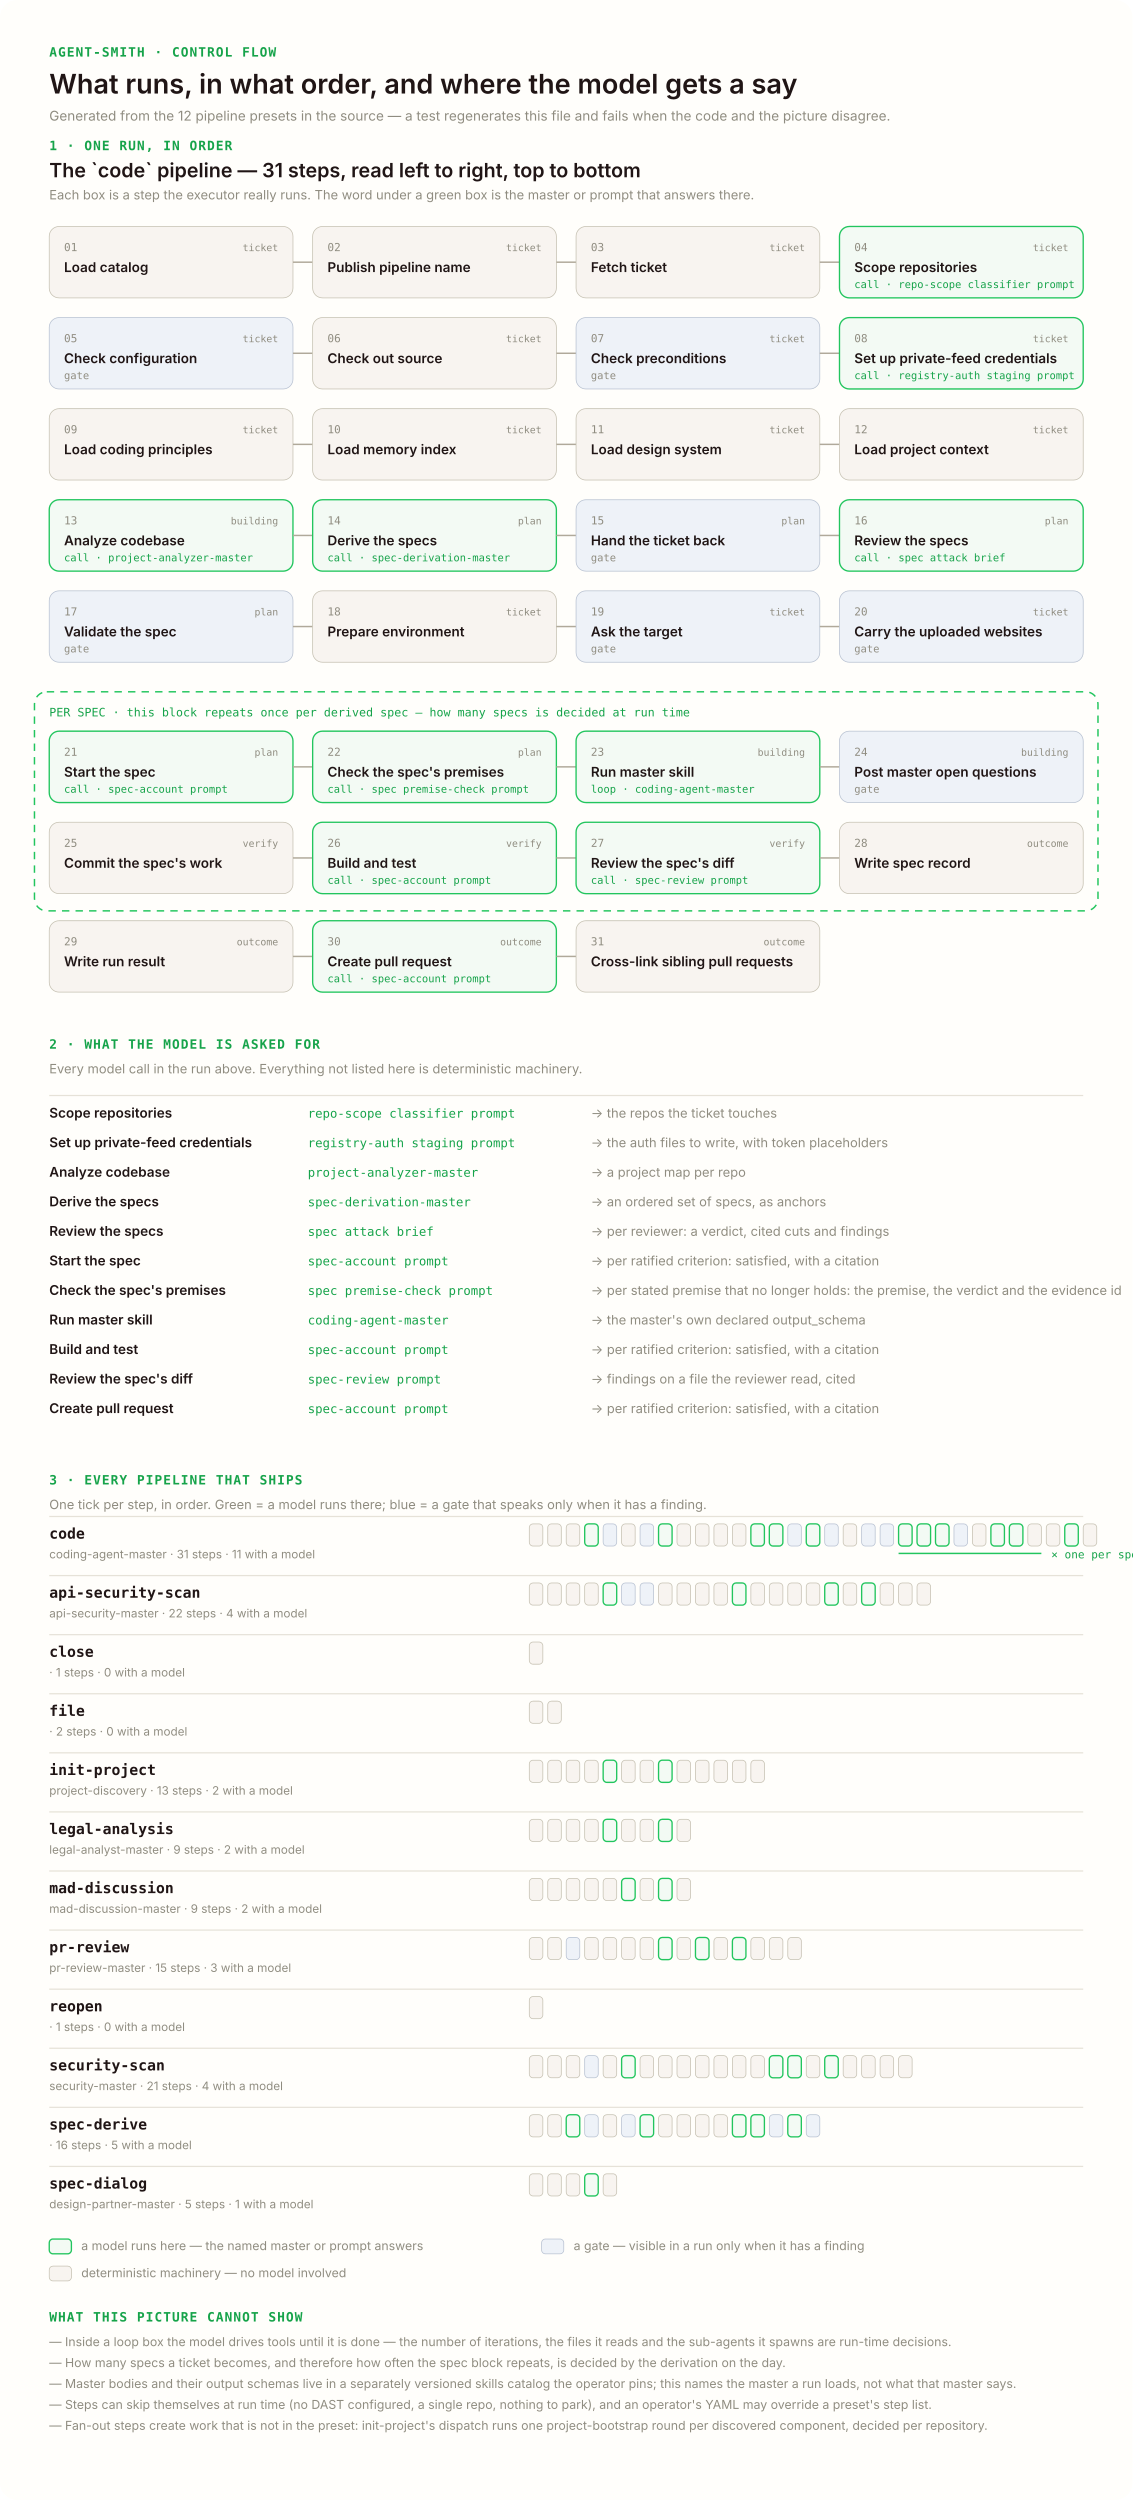
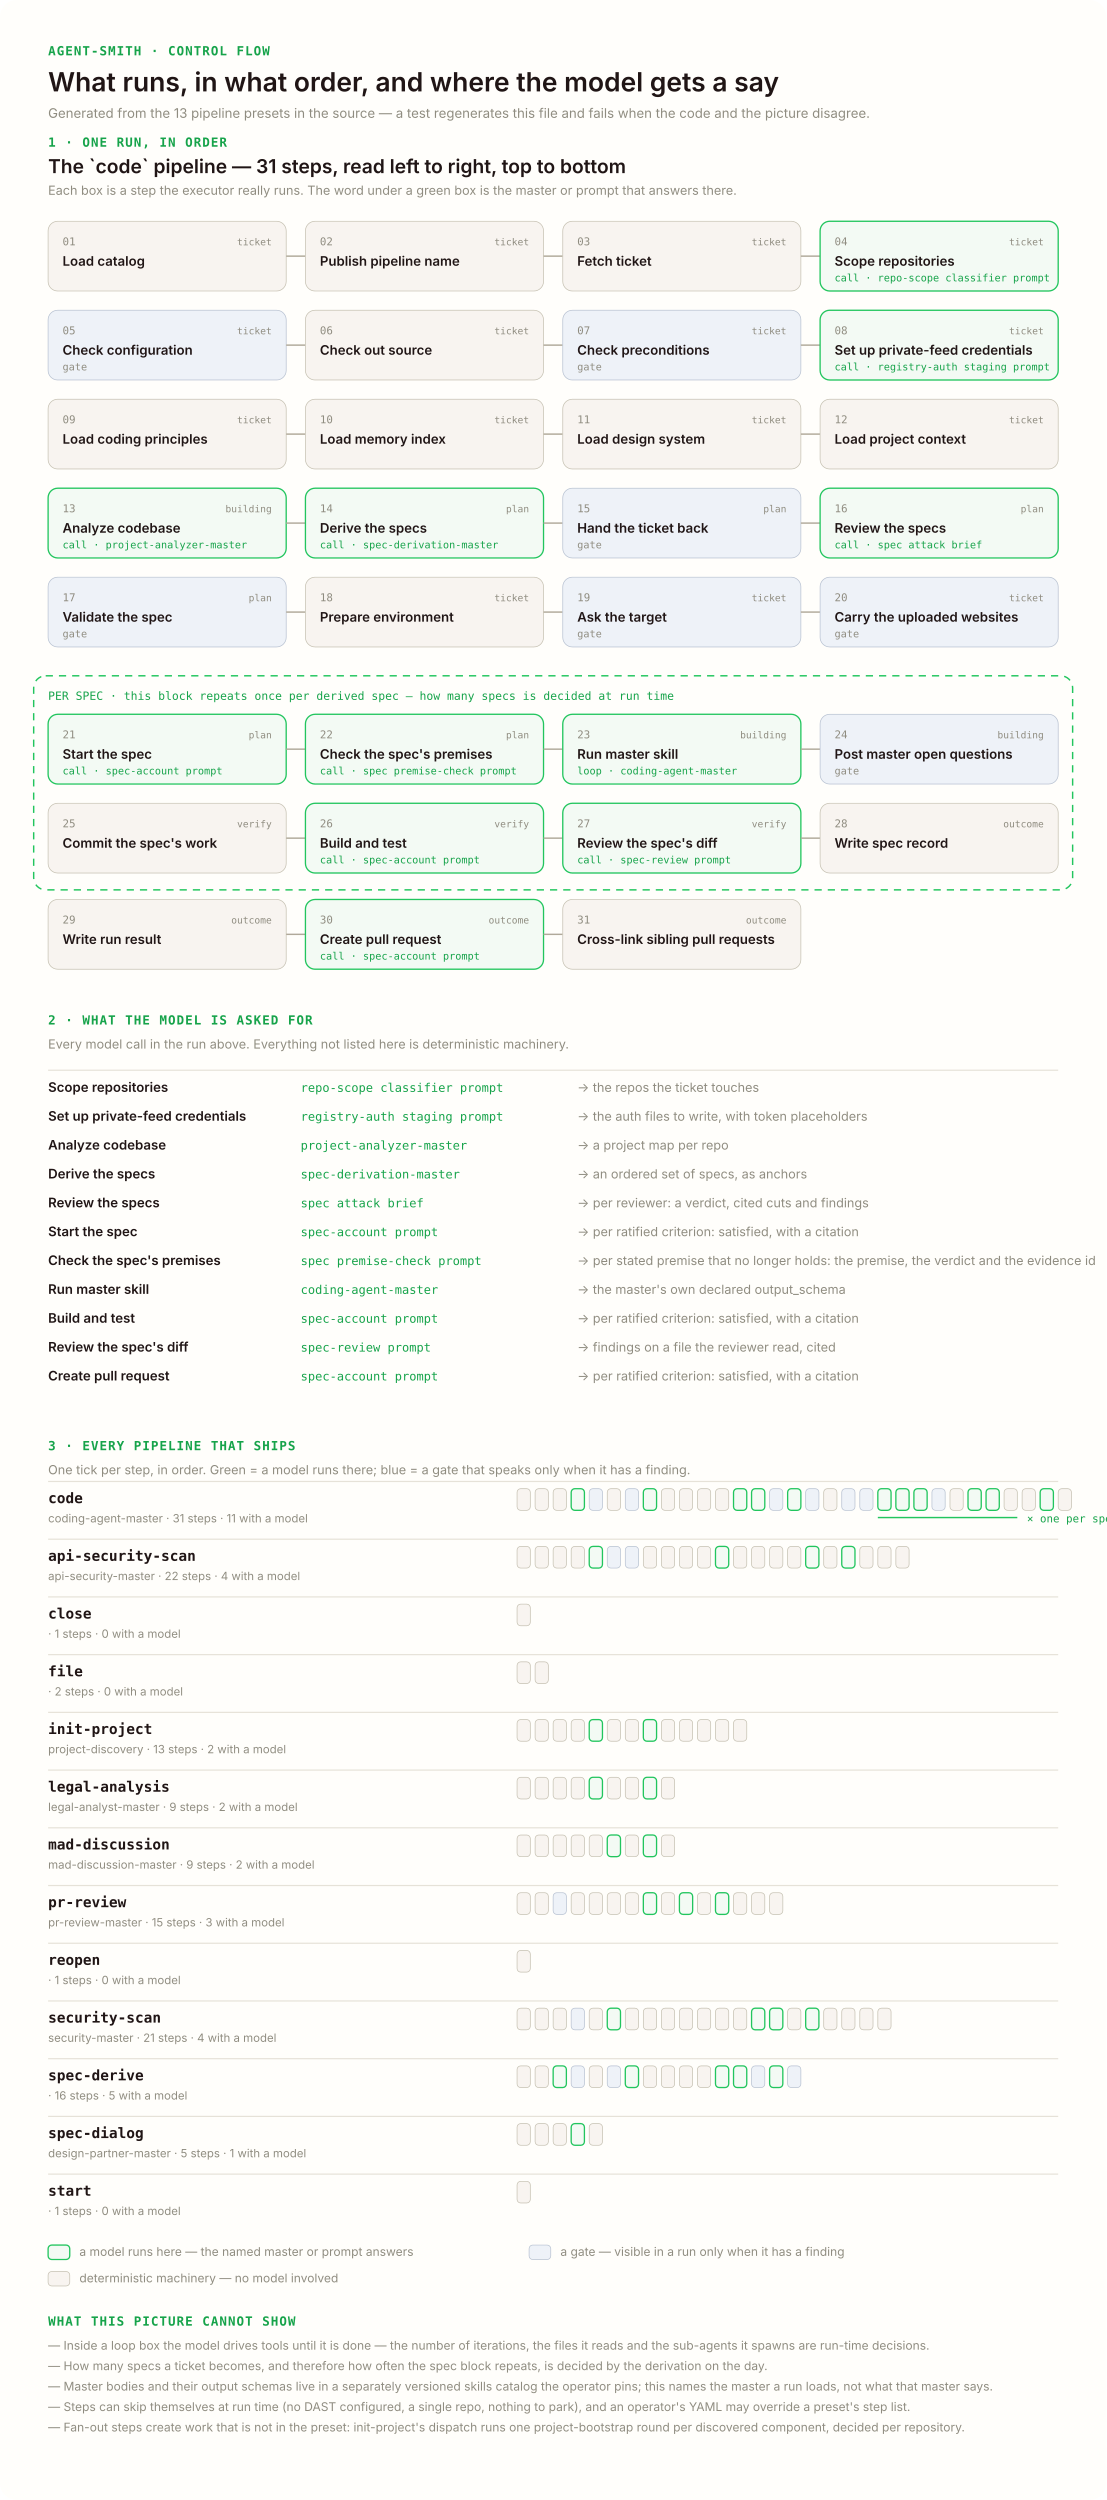
- <svg xmlns="http://www.w3.org/2000/svg" viewBox="0 0 920 2031" role="img" aria-labelledby="cf-title cf-desc">
+ <svg xmlns="http://www.w3.org/2000/svg" viewBox="0 0 920 2079" role="img" aria-labelledby="cf-title cf-desc">
  <style>
    .cf-bg        { fill: #fffefb; }
    .cf-surface   { fill: #f8f4f0; stroke: #c5c0b1; stroke-width: 0.6; }
    .cf-gate      { fill: #eef2f8; stroke: #b7c1d1; stroke-width: 0.6; }
    .cf-model     { fill: #f3faf4; stroke: #22c55e; stroke-width: 1.1; }
    .cf-block     { fill: none;    stroke: #22c55e; stroke-width: 1.2; stroke-dasharray: 6 5; }
    .cf-blockline { stroke: #22c55e; stroke-width: 1.2; }
    .cf-flow      { stroke: #b0a99a; stroke-width: 1.2; }
    .cf-rule      { stroke: #e6e2d8; stroke-width: 1; }
    .cf-text      { fill: #201515; font-family: 'Inter', system-ui, sans-serif; }
    .cf-mute      { fill: #8f8c80; font-family: 'Inter', system-ui, sans-serif; }
    .cf-mono      { fill: #201515; font-family: 'IBM Plex Mono', ui-monospace, monospace; }
    .cf-mono-mute { fill: #8f8c80; font-family: 'IBM Plex Mono', ui-monospace, monospace; }
    .cf-accent    { fill: #16a34a; font-family: 'IBM Plex Mono', ui-monospace, monospace; }
    .cf-tag       { fill: #16a34a; font-family: 'IBM Plex Mono', ui-monospace, monospace; letter-spacing: 0.8px; }
  </style>
-   <rect width="920" height="2031" rx="14" class="cf-bg" />
+   <rect width="920" height="2079" rx="14" class="cf-bg" />
  <text x="40" y="46" class="cf-tag" font-size="10.5" font-weight="600" text-anchor="start">AGENT-SMITH · CONTROL FLOW</text>
  <text x="40" y="76" class="cf-text" font-size="22" font-weight="600" text-anchor="start">What runs, in what order, and where the model gets a say</text>
-   <text x="40" y="98" class="cf-mute" font-size="11" font-weight="400" text-anchor="start">Generated from the 12 pipeline presets in the source — a test regenerates this file and fails when the code and the picture disagree.</text>
+   <text x="40" y="98" class="cf-mute" font-size="11" font-weight="400" text-anchor="start">Generated from the 13 pipeline presets in the source — a test regenerates this file and fails when the code and the picture disagree.</text>
  <text x="40" y="122" class="cf-tag" font-size="10.5" font-weight="600" text-anchor="start">1 · ONE RUN, IN ORDER</text>
  <text x="40" y="144" class="cf-text" font-size="16" font-weight="600" text-anchor="start">The `code` pipeline — 31 steps, read left to right, top to bottom</text>
  <text x="40" y="162" class="cf-mute" font-size="10.5" font-weight="400" text-anchor="start">Each box is a step the executor really runs. The word under a green box is the master or prompt that answers there.</text>
  <rect x="40" y="184" width="198" height="58" rx="8" class="cf-surface" />
  <text x="52" y="204" class="cf-mono-mute" font-size="9" font-weight="400" text-anchor="start">01</text>
  <text x="226" y="204" class="cf-mono-mute" font-size="8" font-weight="400" text-anchor="end">ticket</text>
  <text x="52" y="221" class="cf-text" font-size="11" font-weight="600" text-anchor="start">Load catalog</text>
  <line x1="238" y1="213" x2="254" y2="213" class="cf-flow" />
  <rect x="254" y="184" width="198" height="58" rx="8" class="cf-surface" />
  <text x="266" y="204" class="cf-mono-mute" font-size="9" font-weight="400" text-anchor="start">02</text>
  <text x="440" y="204" class="cf-mono-mute" font-size="8" font-weight="400" text-anchor="end">ticket</text>
  <text x="266" y="221" class="cf-text" font-size="11" font-weight="600" text-anchor="start">Publish pipeline name</text>
  <line x1="452" y1="213" x2="468" y2="213" class="cf-flow" />
  <rect x="468" y="184" width="198" height="58" rx="8" class="cf-surface" />
  <text x="480" y="204" class="cf-mono-mute" font-size="9" font-weight="400" text-anchor="start">03</text>
  <text x="654" y="204" class="cf-mono-mute" font-size="8" font-weight="400" text-anchor="end">ticket</text>
  <text x="480" y="221" class="cf-text" font-size="11" font-weight="600" text-anchor="start">Fetch ticket</text>
  <line x1="666" y1="213" x2="682" y2="213" class="cf-flow" />
  <rect x="682" y="184" width="198" height="58" rx="8" class="cf-model" />
  <text x="694" y="204" class="cf-mono-mute" font-size="9" font-weight="400" text-anchor="start">04</text>
  <text x="868" y="204" class="cf-mono-mute" font-size="8" font-weight="400" text-anchor="end">ticket</text>
  <text x="694" y="221" class="cf-text" font-size="11" font-weight="600" text-anchor="start">Scope repositories</text>
  <text x="694" y="234" class="cf-accent" font-size="8.5" font-weight="400" text-anchor="start">call · repo-scope classifier prompt</text>
  <rect x="40" y="258" width="198" height="58" rx="8" class="cf-gate" />
  <text x="52" y="278" class="cf-mono-mute" font-size="9" font-weight="400" text-anchor="start">05</text>
  <text x="226" y="278" class="cf-mono-mute" font-size="8" font-weight="400" text-anchor="end">ticket</text>
  <text x="52" y="295" class="cf-text" font-size="11" font-weight="600" text-anchor="start">Check configuration</text>
  <text x="52" y="308" class="cf-mono-mute" font-size="8.5" font-weight="400" text-anchor="start">gate</text>
  <line x1="238" y1="287" x2="254" y2="287" class="cf-flow" />
  <rect x="254" y="258" width="198" height="58" rx="8" class="cf-surface" />
  <text x="266" y="278" class="cf-mono-mute" font-size="9" font-weight="400" text-anchor="start">06</text>
  <text x="440" y="278" class="cf-mono-mute" font-size="8" font-weight="400" text-anchor="end">ticket</text>
  <text x="266" y="295" class="cf-text" font-size="11" font-weight="600" text-anchor="start">Check out source</text>
  <line x1="452" y1="287" x2="468" y2="287" class="cf-flow" />
  <rect x="468" y="258" width="198" height="58" rx="8" class="cf-gate" />
  <text x="480" y="278" class="cf-mono-mute" font-size="9" font-weight="400" text-anchor="start">07</text>
  <text x="654" y="278" class="cf-mono-mute" font-size="8" font-weight="400" text-anchor="end">ticket</text>
  <text x="480" y="295" class="cf-text" font-size="11" font-weight="600" text-anchor="start">Check preconditions</text>
  <text x="480" y="308" class="cf-mono-mute" font-size="8.5" font-weight="400" text-anchor="start">gate</text>
  <line x1="666" y1="287" x2="682" y2="287" class="cf-flow" />
  <rect x="682" y="258" width="198" height="58" rx="8" class="cf-model" />
  <text x="694" y="278" class="cf-mono-mute" font-size="9" font-weight="400" text-anchor="start">08</text>
  <text x="868" y="278" class="cf-mono-mute" font-size="8" font-weight="400" text-anchor="end">ticket</text>
  <text x="694" y="295" class="cf-text" font-size="11" font-weight="600" text-anchor="start">Set up private-feed credentials</text>
  <text x="694" y="308" class="cf-accent" font-size="8.5" font-weight="400" text-anchor="start">call · registry-auth staging prompt</text>
  <rect x="40" y="332" width="198" height="58" rx="8" class="cf-surface" />
  <text x="52" y="352" class="cf-mono-mute" font-size="9" font-weight="400" text-anchor="start">09</text>
  <text x="226" y="352" class="cf-mono-mute" font-size="8" font-weight="400" text-anchor="end">ticket</text>
  <text x="52" y="369" class="cf-text" font-size="11" font-weight="600" text-anchor="start">Load coding principles</text>
  <line x1="238" y1="361" x2="254" y2="361" class="cf-flow" />
  <rect x="254" y="332" width="198" height="58" rx="8" class="cf-surface" />
  <text x="266" y="352" class="cf-mono-mute" font-size="9" font-weight="400" text-anchor="start">10</text>
  <text x="440" y="352" class="cf-mono-mute" font-size="8" font-weight="400" text-anchor="end">ticket</text>
  <text x="266" y="369" class="cf-text" font-size="11" font-weight="600" text-anchor="start">Load memory index</text>
  <line x1="452" y1="361" x2="468" y2="361" class="cf-flow" />
  <rect x="468" y="332" width="198" height="58" rx="8" class="cf-surface" />
  <text x="480" y="352" class="cf-mono-mute" font-size="9" font-weight="400" text-anchor="start">11</text>
  <text x="654" y="352" class="cf-mono-mute" font-size="8" font-weight="400" text-anchor="end">ticket</text>
  <text x="480" y="369" class="cf-text" font-size="11" font-weight="600" text-anchor="start">Load design system</text>
  <line x1="666" y1="361" x2="682" y2="361" class="cf-flow" />
  <rect x="682" y="332" width="198" height="58" rx="8" class="cf-surface" />
  <text x="694" y="352" class="cf-mono-mute" font-size="9" font-weight="400" text-anchor="start">12</text>
  <text x="868" y="352" class="cf-mono-mute" font-size="8" font-weight="400" text-anchor="end">ticket</text>
  <text x="694" y="369" class="cf-text" font-size="11" font-weight="600" text-anchor="start">Load project context</text>
  <rect x="40" y="406" width="198" height="58" rx="8" class="cf-model" />
  <text x="52" y="426" class="cf-mono-mute" font-size="9" font-weight="400" text-anchor="start">13</text>
  <text x="226" y="426" class="cf-mono-mute" font-size="8" font-weight="400" text-anchor="end">building</text>
  <text x="52" y="443" class="cf-text" font-size="11" font-weight="600" text-anchor="start">Analyze codebase</text>
  <text x="52" y="456" class="cf-accent" font-size="8.5" font-weight="400" text-anchor="start">call · project-analyzer-master</text>
  <line x1="238" y1="435" x2="254" y2="435" class="cf-flow" />
  <rect x="254" y="406" width="198" height="58" rx="8" class="cf-model" />
  <text x="266" y="426" class="cf-mono-mute" font-size="9" font-weight="400" text-anchor="start">14</text>
  <text x="440" y="426" class="cf-mono-mute" font-size="8" font-weight="400" text-anchor="end">plan</text>
  <text x="266" y="443" class="cf-text" font-size="11" font-weight="600" text-anchor="start">Derive the specs</text>
  <text x="266" y="456" class="cf-accent" font-size="8.5" font-weight="400" text-anchor="start">call · spec-derivation-master</text>
  <line x1="452" y1="435" x2="468" y2="435" class="cf-flow" />
  <rect x="468" y="406" width="198" height="58" rx="8" class="cf-gate" />
  <text x="480" y="426" class="cf-mono-mute" font-size="9" font-weight="400" text-anchor="start">15</text>
  <text x="654" y="426" class="cf-mono-mute" font-size="8" font-weight="400" text-anchor="end">plan</text>
  <text x="480" y="443" class="cf-text" font-size="11" font-weight="600" text-anchor="start">Hand the ticket back</text>
  <text x="480" y="456" class="cf-mono-mute" font-size="8.5" font-weight="400" text-anchor="start">gate</text>
  <line x1="666" y1="435" x2="682" y2="435" class="cf-flow" />
  <rect x="682" y="406" width="198" height="58" rx="8" class="cf-model" />
  <text x="694" y="426" class="cf-mono-mute" font-size="9" font-weight="400" text-anchor="start">16</text>
  <text x="868" y="426" class="cf-mono-mute" font-size="8" font-weight="400" text-anchor="end">plan</text>
  <text x="694" y="443" class="cf-text" font-size="11" font-weight="600" text-anchor="start">Review the specs</text>
  <text x="694" y="456" class="cf-accent" font-size="8.5" font-weight="400" text-anchor="start">call · spec attack brief</text>
  <rect x="40" y="480" width="198" height="58" rx="8" class="cf-gate" />
  <text x="52" y="500" class="cf-mono-mute" font-size="9" font-weight="400" text-anchor="start">17</text>
  <text x="226" y="500" class="cf-mono-mute" font-size="8" font-weight="400" text-anchor="end">plan</text>
  <text x="52" y="517" class="cf-text" font-size="11" font-weight="600" text-anchor="start">Validate the spec</text>
  <text x="52" y="530" class="cf-mono-mute" font-size="8.5" font-weight="400" text-anchor="start">gate</text>
  <line x1="238" y1="509" x2="254" y2="509" class="cf-flow" />
  <rect x="254" y="480" width="198" height="58" rx="8" class="cf-surface" />
  <text x="266" y="500" class="cf-mono-mute" font-size="9" font-weight="400" text-anchor="start">18</text>
  <text x="440" y="500" class="cf-mono-mute" font-size="8" font-weight="400" text-anchor="end">ticket</text>
  <text x="266" y="517" class="cf-text" font-size="11" font-weight="600" text-anchor="start">Prepare environment</text>
  <line x1="452" y1="509" x2="468" y2="509" class="cf-flow" />
  <rect x="468" y="480" width="198" height="58" rx="8" class="cf-gate" />
  <text x="480" y="500" class="cf-mono-mute" font-size="9" font-weight="400" text-anchor="start">19</text>
  <text x="654" y="500" class="cf-mono-mute" font-size="8" font-weight="400" text-anchor="end">ticket</text>
  <text x="480" y="517" class="cf-text" font-size="11" font-weight="600" text-anchor="start">Ask the target</text>
  <text x="480" y="530" class="cf-mono-mute" font-size="8.5" font-weight="400" text-anchor="start">gate</text>
  <line x1="666" y1="509" x2="682" y2="509" class="cf-flow" />
  <rect x="682" y="480" width="198" height="58" rx="8" class="cf-gate" />
  <text x="694" y="500" class="cf-mono-mute" font-size="9" font-weight="400" text-anchor="start">20</text>
  <text x="868" y="500" class="cf-mono-mute" font-size="8" font-weight="400" text-anchor="end">ticket</text>
  <text x="694" y="517" class="cf-text" font-size="11" font-weight="600" text-anchor="start">Carry the uploaded websites</text>
  <text x="694" y="530" class="cf-mono-mute" font-size="8.5" font-weight="400" text-anchor="start">gate</text>
  <rect x="28" y="562" width="864" height="178" rx="10" class="cf-block" />
  <text x="40" y="582" class="cf-accent" font-size="9.5" font-weight="400" text-anchor="start">PER SPEC · this block repeats once per derived spec — how many specs is decided at run time</text>
  <rect x="40" y="594" width="198" height="58" rx="8" class="cf-model" />
  <text x="52" y="614" class="cf-mono-mute" font-size="9" font-weight="400" text-anchor="start">21</text>
  <text x="226" y="614" class="cf-mono-mute" font-size="8" font-weight="400" text-anchor="end">plan</text>
  <text x="52" y="631" class="cf-text" font-size="11" font-weight="600" text-anchor="start">Start the spec</text>
  <text x="52" y="644" class="cf-accent" font-size="8.5" font-weight="400" text-anchor="start">call · spec-account prompt</text>
  <line x1="238" y1="623" x2="254" y2="623" class="cf-flow" />
  <rect x="254" y="594" width="198" height="58" rx="8" class="cf-model" />
  <text x="266" y="614" class="cf-mono-mute" font-size="9" font-weight="400" text-anchor="start">22</text>
  <text x="440" y="614" class="cf-mono-mute" font-size="8" font-weight="400" text-anchor="end">plan</text>
  <text x="266" y="631" class="cf-text" font-size="11" font-weight="600" text-anchor="start">Check the spec's premises</text>
  <text x="266" y="644" class="cf-accent" font-size="8.5" font-weight="400" text-anchor="start">call · spec premise-check prompt</text>
  <line x1="452" y1="623" x2="468" y2="623" class="cf-flow" />
  <rect x="468" y="594" width="198" height="58" rx="8" class="cf-model" />
  <text x="480" y="614" class="cf-mono-mute" font-size="9" font-weight="400" text-anchor="start">23</text>
  <text x="654" y="614" class="cf-mono-mute" font-size="8" font-weight="400" text-anchor="end">building</text>
  <text x="480" y="631" class="cf-text" font-size="11" font-weight="600" text-anchor="start">Run master skill</text>
  <text x="480" y="644" class="cf-accent" font-size="8.5" font-weight="400" text-anchor="start">loop · coding-agent-master</text>
  <line x1="666" y1="623" x2="682" y2="623" class="cf-flow" />
  <rect x="682" y="594" width="198" height="58" rx="8" class="cf-gate" />
  <text x="694" y="614" class="cf-mono-mute" font-size="9" font-weight="400" text-anchor="start">24</text>
  <text x="868" y="614" class="cf-mono-mute" font-size="8" font-weight="400" text-anchor="end">building</text>
  <text x="694" y="631" class="cf-text" font-size="11" font-weight="600" text-anchor="start">Post master open questions</text>
  <text x="694" y="644" class="cf-mono-mute" font-size="8.5" font-weight="400" text-anchor="start">gate</text>
  <rect x="40" y="668" width="198" height="58" rx="8" class="cf-surface" />
  <text x="52" y="688" class="cf-mono-mute" font-size="9" font-weight="400" text-anchor="start">25</text>
  <text x="226" y="688" class="cf-mono-mute" font-size="8" font-weight="400" text-anchor="end">verify</text>
  <text x="52" y="705" class="cf-text" font-size="11" font-weight="600" text-anchor="start">Commit the spec's work</text>
  <line x1="238" y1="697" x2="254" y2="697" class="cf-flow" />
  <rect x="254" y="668" width="198" height="58" rx="8" class="cf-model" />
  <text x="266" y="688" class="cf-mono-mute" font-size="9" font-weight="400" text-anchor="start">26</text>
  <text x="440" y="688" class="cf-mono-mute" font-size="8" font-weight="400" text-anchor="end">verify</text>
  <text x="266" y="705" class="cf-text" font-size="11" font-weight="600" text-anchor="start">Build and test</text>
  <text x="266" y="718" class="cf-accent" font-size="8.5" font-weight="400" text-anchor="start">call · spec-account prompt</text>
  <line x1="452" y1="697" x2="468" y2="697" class="cf-flow" />
  <rect x="468" y="668" width="198" height="58" rx="8" class="cf-model" />
  <text x="480" y="688" class="cf-mono-mute" font-size="9" font-weight="400" text-anchor="start">27</text>
  <text x="654" y="688" class="cf-mono-mute" font-size="8" font-weight="400" text-anchor="end">verify</text>
  <text x="480" y="705" class="cf-text" font-size="11" font-weight="600" text-anchor="start">Review the spec's diff</text>
  <text x="480" y="718" class="cf-accent" font-size="8.5" font-weight="400" text-anchor="start">call · spec-review prompt</text>
  <line x1="666" y1="697" x2="682" y2="697" class="cf-flow" />
  <rect x="682" y="668" width="198" height="58" rx="8" class="cf-surface" />
  <text x="694" y="688" class="cf-mono-mute" font-size="9" font-weight="400" text-anchor="start">28</text>
  <text x="868" y="688" class="cf-mono-mute" font-size="8" font-weight="400" text-anchor="end">outcome</text>
  <text x="694" y="705" class="cf-text" font-size="11" font-weight="600" text-anchor="start">Write spec record</text>
  <rect x="40" y="748" width="198" height="58" rx="8" class="cf-surface" />
  <text x="52" y="768" class="cf-mono-mute" font-size="9" font-weight="400" text-anchor="start">29</text>
  <text x="226" y="768" class="cf-mono-mute" font-size="8" font-weight="400" text-anchor="end">outcome</text>
  <text x="52" y="785" class="cf-text" font-size="11" font-weight="600" text-anchor="start">Write run result</text>
  <line x1="238" y1="777" x2="254" y2="777" class="cf-flow" />
  <rect x="254" y="748" width="198" height="58" rx="8" class="cf-model" />
  <text x="266" y="768" class="cf-mono-mute" font-size="9" font-weight="400" text-anchor="start">30</text>
  <text x="440" y="768" class="cf-mono-mute" font-size="8" font-weight="400" text-anchor="end">outcome</text>
  <text x="266" y="785" class="cf-text" font-size="11" font-weight="600" text-anchor="start">Create pull request</text>
  <text x="266" y="798" class="cf-accent" font-size="8.5" font-weight="400" text-anchor="start">call · spec-account prompt</text>
  <line x1="452" y1="777" x2="468" y2="777" class="cf-flow" />
  <rect x="468" y="748" width="198" height="58" rx="8" class="cf-surface" />
  <text x="480" y="768" class="cf-mono-mute" font-size="9" font-weight="400" text-anchor="start">31</text>
  <text x="654" y="768" class="cf-mono-mute" font-size="8" font-weight="400" text-anchor="end">outcome</text>
  <text x="480" y="785" class="cf-text" font-size="11" font-weight="600" text-anchor="start">Cross-link sibling pull requests</text>
  <text x="40" y="852" class="cf-tag" font-size="10.5" font-weight="600" text-anchor="start">2 · WHAT THE MODEL IS ASKED FOR</text>
  <text x="40" y="872" class="cf-mute" font-size="10.5" font-weight="400" text-anchor="start">Every model call in the run above. Everything not listed here is deterministic machinery.</text>
  <line x1="40" y1="890" x2="880" y2="890" class="cf-rule" />
  <text x="40" y="908" class="cf-text" font-size="11" font-weight="600" text-anchor="start">Scope repositories</text>
  <text x="250" y="908" class="cf-accent" font-size="10" font-weight="400" text-anchor="start">repo-scope classifier prompt</text>
  <text x="480" y="908" class="cf-mute" font-size="10.5" font-weight="400" text-anchor="start">→ the repos the ticket touches</text>
  <text x="40" y="932" class="cf-text" font-size="11" font-weight="600" text-anchor="start">Set up private-feed credentials</text>
  <text x="250" y="932" class="cf-accent" font-size="10" font-weight="400" text-anchor="start">registry-auth staging prompt</text>
  <text x="480" y="932" class="cf-mute" font-size="10.5" font-weight="400" text-anchor="start">→ the auth files to write, with token placeholders</text>
  <text x="40" y="956" class="cf-text" font-size="11" font-weight="600" text-anchor="start">Analyze codebase</text>
  <text x="250" y="956" class="cf-accent" font-size="10" font-weight="400" text-anchor="start">project-analyzer-master</text>
  <text x="480" y="956" class="cf-mute" font-size="10.5" font-weight="400" text-anchor="start">→ a project map per repo</text>
  <text x="40" y="980" class="cf-text" font-size="11" font-weight="600" text-anchor="start">Derive the specs</text>
  <text x="250" y="980" class="cf-accent" font-size="10" font-weight="400" text-anchor="start">spec-derivation-master</text>
  <text x="480" y="980" class="cf-mute" font-size="10.5" font-weight="400" text-anchor="start">→ an ordered set of specs, as anchors</text>
  <text x="40" y="1004" class="cf-text" font-size="11" font-weight="600" text-anchor="start">Review the specs</text>
  <text x="250" y="1004" class="cf-accent" font-size="10" font-weight="400" text-anchor="start">spec attack brief</text>
  <text x="480" y="1004" class="cf-mute" font-size="10.5" font-weight="400" text-anchor="start">→ per reviewer: a verdict, cited cuts and findings</text>
  <text x="40" y="1028" class="cf-text" font-size="11" font-weight="600" text-anchor="start">Start the spec</text>
  <text x="250" y="1028" class="cf-accent" font-size="10" font-weight="400" text-anchor="start">spec-account prompt</text>
  <text x="480" y="1028" class="cf-mute" font-size="10.5" font-weight="400" text-anchor="start">→ per ratified criterion: satisfied, with a citation</text>
  <text x="40" y="1052" class="cf-text" font-size="11" font-weight="600" text-anchor="start">Check the spec's premises</text>
  <text x="250" y="1052" class="cf-accent" font-size="10" font-weight="400" text-anchor="start">spec premise-check prompt</text>
  <text x="480" y="1052" class="cf-mute" font-size="10.5" font-weight="400" text-anchor="start">→ per stated premise that no longer holds: the premise, the verdict and the evidence id</text>
  <text x="40" y="1076" class="cf-text" font-size="11" font-weight="600" text-anchor="start">Run master skill</text>
  <text x="250" y="1076" class="cf-accent" font-size="10" font-weight="400" text-anchor="start">coding-agent-master</text>
  <text x="480" y="1076" class="cf-mute" font-size="10.5" font-weight="400" text-anchor="start">→ the master's own declared output_schema</text>
  <text x="40" y="1100" class="cf-text" font-size="11" font-weight="600" text-anchor="start">Build and test</text>
  <text x="250" y="1100" class="cf-accent" font-size="10" font-weight="400" text-anchor="start">spec-account prompt</text>
  <text x="480" y="1100" class="cf-mute" font-size="10.5" font-weight="400" text-anchor="start">→ per ratified criterion: satisfied, with a citation</text>
  <text x="40" y="1124" class="cf-text" font-size="11" font-weight="600" text-anchor="start">Review the spec's diff</text>
  <text x="250" y="1124" class="cf-accent" font-size="10" font-weight="400" text-anchor="start">spec-review prompt</text>
  <text x="480" y="1124" class="cf-mute" font-size="10.5" font-weight="400" text-anchor="start">→ findings on a file the reviewer read, cited</text>
  <text x="40" y="1148" class="cf-text" font-size="11" font-weight="600" text-anchor="start">Create pull request</text>
  <text x="250" y="1148" class="cf-accent" font-size="10" font-weight="400" text-anchor="start">spec-account prompt</text>
  <text x="480" y="1148" class="cf-mute" font-size="10.5" font-weight="400" text-anchor="start">→ per ratified criterion: satisfied, with a citation</text>
  <text x="40" y="1206" class="cf-tag" font-size="10.5" font-weight="600" text-anchor="start">3 · EVERY PIPELINE THAT SHIPS</text>
  <text x="40" y="1226" class="cf-mute" font-size="10.5" font-weight="400" text-anchor="start">One tick per step, in order. Green = a model runs there; blue = a gate that speaks only when it has a finding.</text>
  <line x1="40" y1="1232" x2="880" y2="1232" class="cf-rule" />
  <text x="40" y="1250" class="cf-mono" font-size="12" font-weight="600" text-anchor="start">code</text>
  <text x="40" y="1266" class="cf-mute" font-size="9.5" font-weight="400" text-anchor="start">coding-agent-master · 31 steps · 11 with a model</text>
  <rect x="430" y="1238" width="11" height="18" rx="3" class="cf-surface" />
  <rect x="445" y="1238" width="11" height="18" rx="3" class="cf-surface" />
  <rect x="460" y="1238" width="11" height="18" rx="3" class="cf-surface" />
  <rect x="475" y="1238" width="11" height="18" rx="3" class="cf-model" />
  <rect x="490" y="1238" width="11" height="18" rx="3" class="cf-gate" />
  <rect x="505" y="1238" width="11" height="18" rx="3" class="cf-surface" />
  <rect x="520" y="1238" width="11" height="18" rx="3" class="cf-gate" />
  <rect x="535" y="1238" width="11" height="18" rx="3" class="cf-model" />
  <rect x="550" y="1238" width="11" height="18" rx="3" class="cf-surface" />
  <rect x="565" y="1238" width="11" height="18" rx="3" class="cf-surface" />
  <rect x="580" y="1238" width="11" height="18" rx="3" class="cf-surface" />
  <rect x="595" y="1238" width="11" height="18" rx="3" class="cf-surface" />
  <rect x="610" y="1238" width="11" height="18" rx="3" class="cf-model" />
  <rect x="625" y="1238" width="11" height="18" rx="3" class="cf-model" />
  <rect x="640" y="1238" width="11" height="18" rx="3" class="cf-gate" />
  <rect x="655" y="1238" width="11" height="18" rx="3" class="cf-model" />
  <rect x="670" y="1238" width="11" height="18" rx="3" class="cf-gate" />
  <rect x="685" y="1238" width="11" height="18" rx="3" class="cf-surface" />
  <rect x="700" y="1238" width="11" height="18" rx="3" class="cf-gate" />
  <rect x="715" y="1238" width="11" height="18" rx="3" class="cf-gate" />
  <rect x="730" y="1238" width="11" height="18" rx="3" class="cf-model" />
  <rect x="745" y="1238" width="11" height="18" rx="3" class="cf-model" />
  <rect x="760" y="1238" width="11" height="18" rx="3" class="cf-model" />
  <rect x="775" y="1238" width="11" height="18" rx="3" class="cf-gate" />
  <rect x="790" y="1238" width="11" height="18" rx="3" class="cf-surface" />
  <rect x="805" y="1238" width="11" height="18" rx="3" class="cf-model" />
  <rect x="820" y="1238" width="11" height="18" rx="3" class="cf-model" />
  <rect x="835" y="1238" width="11" height="18" rx="3" class="cf-surface" />
  <rect x="850" y="1238" width="11" height="18" rx="3" class="cf-surface" />
  <rect x="865" y="1238" width="11" height="18" rx="3" class="cf-model" />
  <rect x="880" y="1238" width="11" height="18" rx="3" class="cf-surface" />
  <line x1="730" y1="1262" x2="846" y2="1262" class="cf-blockline" />
  <text x="854" y="1266" class="cf-accent" font-size="9" font-weight="400" text-anchor="start">× one per spec</text>
  <line x1="40" y1="1280" x2="880" y2="1280" class="cf-rule" />
  <text x="40" y="1298" class="cf-mono" font-size="12" font-weight="600" text-anchor="start">api-security-scan</text>
  <text x="40" y="1314" class="cf-mute" font-size="9.5" font-weight="400" text-anchor="start">api-security-master · 22 steps · 4 with a model</text>
  <rect x="430" y="1286" width="11" height="18" rx="3" class="cf-surface" />
  <rect x="445" y="1286" width="11" height="18" rx="3" class="cf-surface" />
  <rect x="460" y="1286" width="11" height="18" rx="3" class="cf-surface" />
  <rect x="475" y="1286" width="11" height="18" rx="3" class="cf-surface" />
  <rect x="490" y="1286" width="11" height="18" rx="3" class="cf-model" />
  <rect x="505" y="1286" width="11" height="18" rx="3" class="cf-gate" />
  <rect x="520" y="1286" width="11" height="18" rx="3" class="cf-gate" />
  <rect x="535" y="1286" width="11" height="18" rx="3" class="cf-surface" />
  <rect x="550" y="1286" width="11" height="18" rx="3" class="cf-surface" />
  <rect x="565" y="1286" width="11" height="18" rx="3" class="cf-surface" />
  <rect x="580" y="1286" width="11" height="18" rx="3" class="cf-surface" />
  <rect x="595" y="1286" width="11" height="18" rx="3" class="cf-model" />
  <rect x="610" y="1286" width="11" height="18" rx="3" class="cf-surface" />
  <rect x="625" y="1286" width="11" height="18" rx="3" class="cf-surface" />
  <rect x="640" y="1286" width="11" height="18" rx="3" class="cf-surface" />
  <rect x="655" y="1286" width="11" height="18" rx="3" class="cf-surface" />
  <rect x="670" y="1286" width="11" height="18" rx="3" class="cf-model" />
  <rect x="685" y="1286" width="11" height="18" rx="3" class="cf-surface" />
  <rect x="700" y="1286" width="11" height="18" rx="3" class="cf-model" />
  <rect x="715" y="1286" width="11" height="18" rx="3" class="cf-surface" />
  <rect x="730" y="1286" width="11" height="18" rx="3" class="cf-surface" />
  <rect x="745" y="1286" width="11" height="18" rx="3" class="cf-surface" />
  <line x1="40" y1="1328" x2="880" y2="1328" class="cf-rule" />
  <text x="40" y="1346" class="cf-mono" font-size="12" font-weight="600" text-anchor="start">close</text>
  <text x="40" y="1362" class="cf-mute" font-size="9.5" font-weight="400" text-anchor="start"> · 1 steps · 0 with a model</text>
  <rect x="430" y="1334" width="11" height="18" rx="3" class="cf-surface" />
  <line x1="40" y1="1376" x2="880" y2="1376" class="cf-rule" />
  <text x="40" y="1394" class="cf-mono" font-size="12" font-weight="600" text-anchor="start">file</text>
  <text x="40" y="1410" class="cf-mute" font-size="9.5" font-weight="400" text-anchor="start"> · 2 steps · 0 with a model</text>
  <rect x="430" y="1382" width="11" height="18" rx="3" class="cf-surface" />
  <rect x="445" y="1382" width="11" height="18" rx="3" class="cf-surface" />
  <line x1="40" y1="1424" x2="880" y2="1424" class="cf-rule" />
  <text x="40" y="1442" class="cf-mono" font-size="12" font-weight="600" text-anchor="start">init-project</text>
  <text x="40" y="1458" class="cf-mute" font-size="9.5" font-weight="400" text-anchor="start">project-discovery · 13 steps · 2 with a model</text>
  <rect x="430" y="1430" width="11" height="18" rx="3" class="cf-surface" />
  <rect x="445" y="1430" width="11" height="18" rx="3" class="cf-surface" />
  <rect x="460" y="1430" width="11" height="18" rx="3" class="cf-surface" />
  <rect x="475" y="1430" width="11" height="18" rx="3" class="cf-surface" />
  <rect x="490" y="1430" width="11" height="18" rx="3" class="cf-model" />
  <rect x="505" y="1430" width="11" height="18" rx="3" class="cf-surface" />
  <rect x="520" y="1430" width="11" height="18" rx="3" class="cf-surface" />
  <rect x="535" y="1430" width="11" height="18" rx="3" class="cf-model" />
  <rect x="550" y="1430" width="11" height="18" rx="3" class="cf-surface" />
  <rect x="565" y="1430" width="11" height="18" rx="3" class="cf-surface" />
  <rect x="580" y="1430" width="11" height="18" rx="3" class="cf-surface" />
  <rect x="595" y="1430" width="11" height="18" rx="3" class="cf-surface" />
  <rect x="610" y="1430" width="11" height="18" rx="3" class="cf-surface" />
  <line x1="40" y1="1472" x2="880" y2="1472" class="cf-rule" />
  <text x="40" y="1490" class="cf-mono" font-size="12" font-weight="600" text-anchor="start">legal-analysis</text>
  <text x="40" y="1506" class="cf-mute" font-size="9.5" font-weight="400" text-anchor="start">legal-analyst-master · 9 steps · 2 with a model</text>
  <rect x="430" y="1478" width="11" height="18" rx="3" class="cf-surface" />
  <rect x="445" y="1478" width="11" height="18" rx="3" class="cf-surface" />
  <rect x="460" y="1478" width="11" height="18" rx="3" class="cf-surface" />
  <rect x="475" y="1478" width="11" height="18" rx="3" class="cf-surface" />
  <rect x="490" y="1478" width="11" height="18" rx="3" class="cf-model" />
  <rect x="505" y="1478" width="11" height="18" rx="3" class="cf-surface" />
  <rect x="520" y="1478" width="11" height="18" rx="3" class="cf-surface" />
  <rect x="535" y="1478" width="11" height="18" rx="3" class="cf-model" />
  <rect x="550" y="1478" width="11" height="18" rx="3" class="cf-surface" />
  <line x1="40" y1="1520" x2="880" y2="1520" class="cf-rule" />
  <text x="40" y="1538" class="cf-mono" font-size="12" font-weight="600" text-anchor="start">mad-discussion</text>
  <text x="40" y="1554" class="cf-mute" font-size="9.5" font-weight="400" text-anchor="start">mad-discussion-master · 9 steps · 2 with a model</text>
  <rect x="430" y="1526" width="11" height="18" rx="3" class="cf-surface" />
  <rect x="445" y="1526" width="11" height="18" rx="3" class="cf-surface" />
  <rect x="460" y="1526" width="11" height="18" rx="3" class="cf-surface" />
  <rect x="475" y="1526" width="11" height="18" rx="3" class="cf-surface" />
  <rect x="490" y="1526" width="11" height="18" rx="3" class="cf-surface" />
  <rect x="505" y="1526" width="11" height="18" rx="3" class="cf-model" />
  <rect x="520" y="1526" width="11" height="18" rx="3" class="cf-surface" />
  <rect x="535" y="1526" width="11" height="18" rx="3" class="cf-model" />
  <rect x="550" y="1526" width="11" height="18" rx="3" class="cf-surface" />
  <line x1="40" y1="1568" x2="880" y2="1568" class="cf-rule" />
  <text x="40" y="1586" class="cf-mono" font-size="12" font-weight="600" text-anchor="start">pr-review</text>
  <text x="40" y="1602" class="cf-mute" font-size="9.5" font-weight="400" text-anchor="start">pr-review-master · 15 steps · 3 with a model</text>
  <rect x="430" y="1574" width="11" height="18" rx="3" class="cf-surface" />
  <rect x="445" y="1574" width="11" height="18" rx="3" class="cf-surface" />
  <rect x="460" y="1574" width="11" height="18" rx="3" class="cf-gate" />
  <rect x="475" y="1574" width="11" height="18" rx="3" class="cf-surface" />
  <rect x="490" y="1574" width="11" height="18" rx="3" class="cf-surface" />
  <rect x="505" y="1574" width="11" height="18" rx="3" class="cf-surface" />
  <rect x="520" y="1574" width="11" height="18" rx="3" class="cf-surface" />
  <rect x="535" y="1574" width="11" height="18" rx="3" class="cf-model" />
  <rect x="550" y="1574" width="11" height="18" rx="3" class="cf-surface" />
  <rect x="565" y="1574" width="11" height="18" rx="3" class="cf-model" />
  <rect x="580" y="1574" width="11" height="18" rx="3" class="cf-surface" />
  <rect x="595" y="1574" width="11" height="18" rx="3" class="cf-model" />
  <rect x="610" y="1574" width="11" height="18" rx="3" class="cf-surface" />
  <rect x="625" y="1574" width="11" height="18" rx="3" class="cf-surface" />
  <rect x="640" y="1574" width="11" height="18" rx="3" class="cf-surface" />
  <line x1="40" y1="1616" x2="880" y2="1616" class="cf-rule" />
  <text x="40" y="1634" class="cf-mono" font-size="12" font-weight="600" text-anchor="start">reopen</text>
  <text x="40" y="1650" class="cf-mute" font-size="9.5" font-weight="400" text-anchor="start"> · 1 steps · 0 with a model</text>
  <rect x="430" y="1622" width="11" height="18" rx="3" class="cf-surface" />
  <line x1="40" y1="1664" x2="880" y2="1664" class="cf-rule" />
  <text x="40" y="1682" class="cf-mono" font-size="12" font-weight="600" text-anchor="start">security-scan</text>
  <text x="40" y="1698" class="cf-mute" font-size="9.5" font-weight="400" text-anchor="start">security-master · 21 steps · 4 with a model</text>
  <rect x="430" y="1670" width="11" height="18" rx="3" class="cf-surface" />
  <rect x="445" y="1670" width="11" height="18" rx="3" class="cf-surface" />
  <rect x="460" y="1670" width="11" height="18" rx="3" class="cf-surface" />
  <rect x="475" y="1670" width="11" height="18" rx="3" class="cf-gate" />
  <rect x="490" y="1670" width="11" height="18" rx="3" class="cf-surface" />
  <rect x="505" y="1670" width="11" height="18" rx="3" class="cf-model" />
  <rect x="520" y="1670" width="11" height="18" rx="3" class="cf-surface" />
  <rect x="535" y="1670" width="11" height="18" rx="3" class="cf-surface" />
  <rect x="550" y="1670" width="11" height="18" rx="3" class="cf-surface" />
  <rect x="565" y="1670" width="11" height="18" rx="3" class="cf-surface" />
  <rect x="580" y="1670" width="11" height="18" rx="3" class="cf-surface" />
  <rect x="595" y="1670" width="11" height="18" rx="3" class="cf-surface" />
  <rect x="610" y="1670" width="11" height="18" rx="3" class="cf-surface" />
  <rect x="625" y="1670" width="11" height="18" rx="3" class="cf-model" />
  <rect x="640" y="1670" width="11" height="18" rx="3" class="cf-model" />
  <rect x="655" y="1670" width="11" height="18" rx="3" class="cf-surface" />
  <rect x="670" y="1670" width="11" height="18" rx="3" class="cf-model" />
  <rect x="685" y="1670" width="11" height="18" rx="3" class="cf-surface" />
  <rect x="700" y="1670" width="11" height="18" rx="3" class="cf-surface" />
  <rect x="715" y="1670" width="11" height="18" rx="3" class="cf-surface" />
  <rect x="730" y="1670" width="11" height="18" rx="3" class="cf-surface" />
  <line x1="40" y1="1712" x2="880" y2="1712" class="cf-rule" />
  <text x="40" y="1730" class="cf-mono" font-size="12" font-weight="600" text-anchor="start">spec-derive</text>
  <text x="40" y="1746" class="cf-mute" font-size="9.5" font-weight="400" text-anchor="start"> · 16 steps · 5 with a model</text>
  <rect x="430" y="1718" width="11" height="18" rx="3" class="cf-surface" />
  <rect x="445" y="1718" width="11" height="18" rx="3" class="cf-surface" />
  <rect x="460" y="1718" width="11" height="18" rx="3" class="cf-model" />
  <rect x="475" y="1718" width="11" height="18" rx="3" class="cf-gate" />
  <rect x="490" y="1718" width="11" height="18" rx="3" class="cf-surface" />
  <rect x="505" y="1718" width="11" height="18" rx="3" class="cf-gate" />
  <rect x="520" y="1718" width="11" height="18" rx="3" class="cf-model" />
  <rect x="535" y="1718" width="11" height="18" rx="3" class="cf-surface" />
  <rect x="550" y="1718" width="11" height="18" rx="3" class="cf-surface" />
  <rect x="565" y="1718" width="11" height="18" rx="3" class="cf-surface" />
  <rect x="580" y="1718" width="11" height="18" rx="3" class="cf-surface" />
  <rect x="595" y="1718" width="11" height="18" rx="3" class="cf-model" />
  <rect x="610" y="1718" width="11" height="18" rx="3" class="cf-model" />
  <rect x="625" y="1718" width="11" height="18" rx="3" class="cf-gate" />
  <rect x="640" y="1718" width="11" height="18" rx="3" class="cf-model" />
  <rect x="655" y="1718" width="11" height="18" rx="3" class="cf-gate" />
  <line x1="40" y1="1760" x2="880" y2="1760" class="cf-rule" />
  <text x="40" y="1778" class="cf-mono" font-size="12" font-weight="600" text-anchor="start">spec-dialog</text>
  <text x="40" y="1794" class="cf-mute" font-size="9.5" font-weight="400" text-anchor="start">design-partner-master · 5 steps · 1 with a model</text>
  <rect x="430" y="1766" width="11" height="18" rx="3" class="cf-surface" />
  <rect x="445" y="1766" width="11" height="18" rx="3" class="cf-surface" />
  <rect x="460" y="1766" width="11" height="18" rx="3" class="cf-surface" />
  <rect x="475" y="1766" width="11" height="18" rx="3" class="cf-model" />
  <rect x="490" y="1766" width="11" height="18" rx="3" class="cf-surface" />
-   <rect x="40" y="1819" width="18" height="12" rx="3" class="cf-model" />
-   <text x="66" y="1828" class="cf-mute" font-size="10" font-weight="400" text-anchor="start">a model runs here — the named master or prompt answers</text>
-   <rect x="440" y="1819" width="18" height="12" rx="3" class="cf-gate" />
-   <text x="466" y="1828" class="cf-mute" font-size="10" font-weight="400" text-anchor="start">a gate — visible in a run only when it has a finding</text>
-   <rect x="40" y="1841" width="18" height="12" rx="3" class="cf-surface" />
-   <text x="66" y="1850" class="cf-mute" font-size="10" font-weight="400" text-anchor="start">deterministic machinery — no model involved</text>
-   <text x="40" y="1886" class="cf-tag" font-size="10.5" font-weight="600" text-anchor="start">WHAT THIS PICTURE CANNOT SHOW</text>
-   <text x="40" y="1906" class="cf-mute" font-size="10" font-weight="400" text-anchor="start">— Inside a loop box the model drives tools until it is done — the number of iterations, the files it reads and the sub-agents it spawns are run-time decisions.</text>
-   <text x="40" y="1923" class="cf-mute" font-size="10" font-weight="400" text-anchor="start">— How many specs a ticket becomes, and therefore how often the spec block repeats, is decided by the derivation on the day.</text>
-   <text x="40" y="1940" class="cf-mute" font-size="10" font-weight="400" text-anchor="start">— Master bodies and their output schemas live in a separately versioned skills catalog the operator pins; this names the master a run loads, not what that master says.</text>
-   <text x="40" y="1957" class="cf-mute" font-size="10" font-weight="400" text-anchor="start">— Steps can skip themselves at run time (no DAST configured, a single repo, nothing to park), and an operator's YAML may override a preset's step list.</text>
-   <text x="40" y="1974" class="cf-mute" font-size="10" font-weight="400" text-anchor="start">— Fan-out steps create work that is not in the preset: init-project's dispatch runs one project-bootstrap round per discovered component, decided per repository.</text>
+   <line x1="40" y1="1808" x2="880" y2="1808" class="cf-rule" />
+   <text x="40" y="1826" class="cf-mono" font-size="12" font-weight="600" text-anchor="start">start</text>
+   <text x="40" y="1842" class="cf-mute" font-size="9.5" font-weight="400" text-anchor="start"> · 1 steps · 0 with a model</text>
+   <rect x="430" y="1814" width="11" height="18" rx="3" class="cf-surface" />
+   <rect x="40" y="1867" width="18" height="12" rx="3" class="cf-model" />
+   <text x="66" y="1876" class="cf-mute" font-size="10" font-weight="400" text-anchor="start">a model runs here — the named master or prompt answers</text>
+   <rect x="440" y="1867" width="18" height="12" rx="3" class="cf-gate" />
+   <text x="466" y="1876" class="cf-mute" font-size="10" font-weight="400" text-anchor="start">a gate — visible in a run only when it has a finding</text>
+   <rect x="40" y="1889" width="18" height="12" rx="3" class="cf-surface" />
+   <text x="66" y="1898" class="cf-mute" font-size="10" font-weight="400" text-anchor="start">deterministic machinery — no model involved</text>
+   <text x="40" y="1934" class="cf-tag" font-size="10.5" font-weight="600" text-anchor="start">WHAT THIS PICTURE CANNOT SHOW</text>
+   <text x="40" y="1954" class="cf-mute" font-size="10" font-weight="400" text-anchor="start">— Inside a loop box the model drives tools until it is done — the number of iterations, the files it reads and the sub-agents it spawns are run-time decisions.</text>
+   <text x="40" y="1971" class="cf-mute" font-size="10" font-weight="400" text-anchor="start">— How many specs a ticket becomes, and therefore how often the spec block repeats, is decided by the derivation on the day.</text>
+   <text x="40" y="1988" class="cf-mute" font-size="10" font-weight="400" text-anchor="start">— Master bodies and their output schemas live in a separately versioned skills catalog the operator pins; this names the master a run loads, not what that master says.</text>
+   <text x="40" y="2005" class="cf-mute" font-size="10" font-weight="400" text-anchor="start">— Steps can skip themselves at run time (no DAST configured, a single repo, nothing to park), and an operator's YAML may override a preset's step list.</text>
+   <text x="40" y="2022" class="cf-mute" font-size="10" font-weight="400" text-anchor="start">— Fan-out steps create work that is not in the preset: init-project's dispatch runs one project-bootstrap round per discovered component, decided per repository.</text>
</svg>
